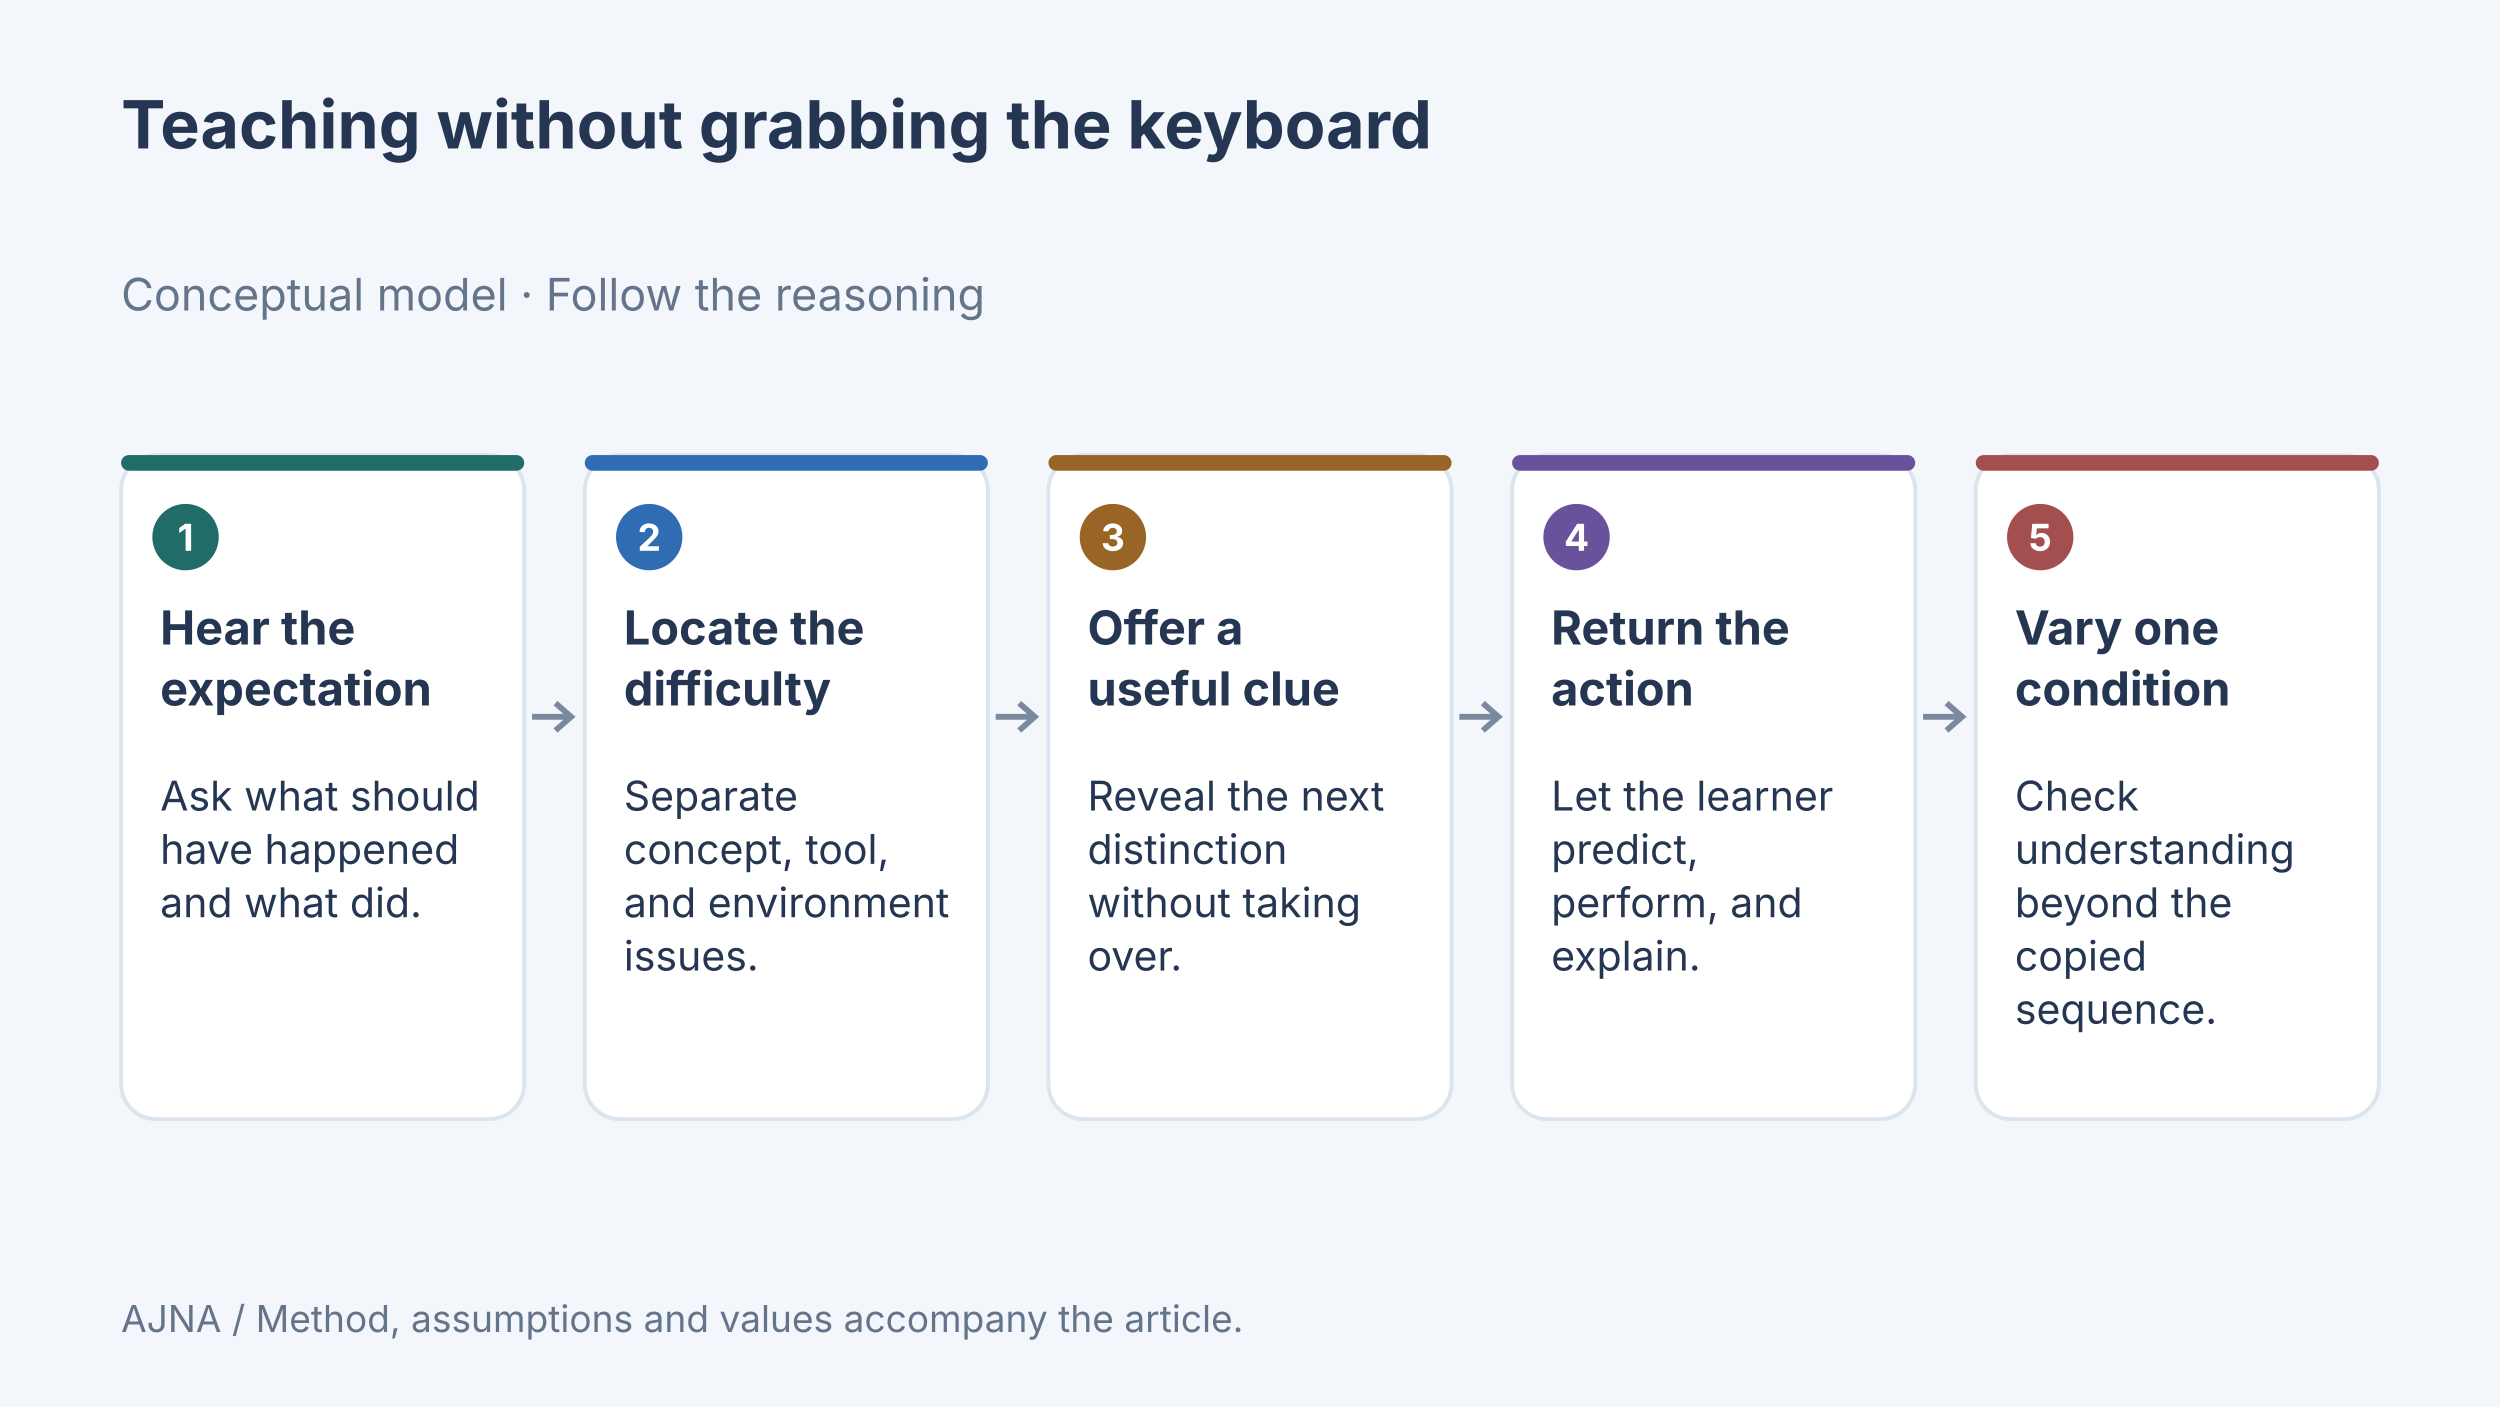
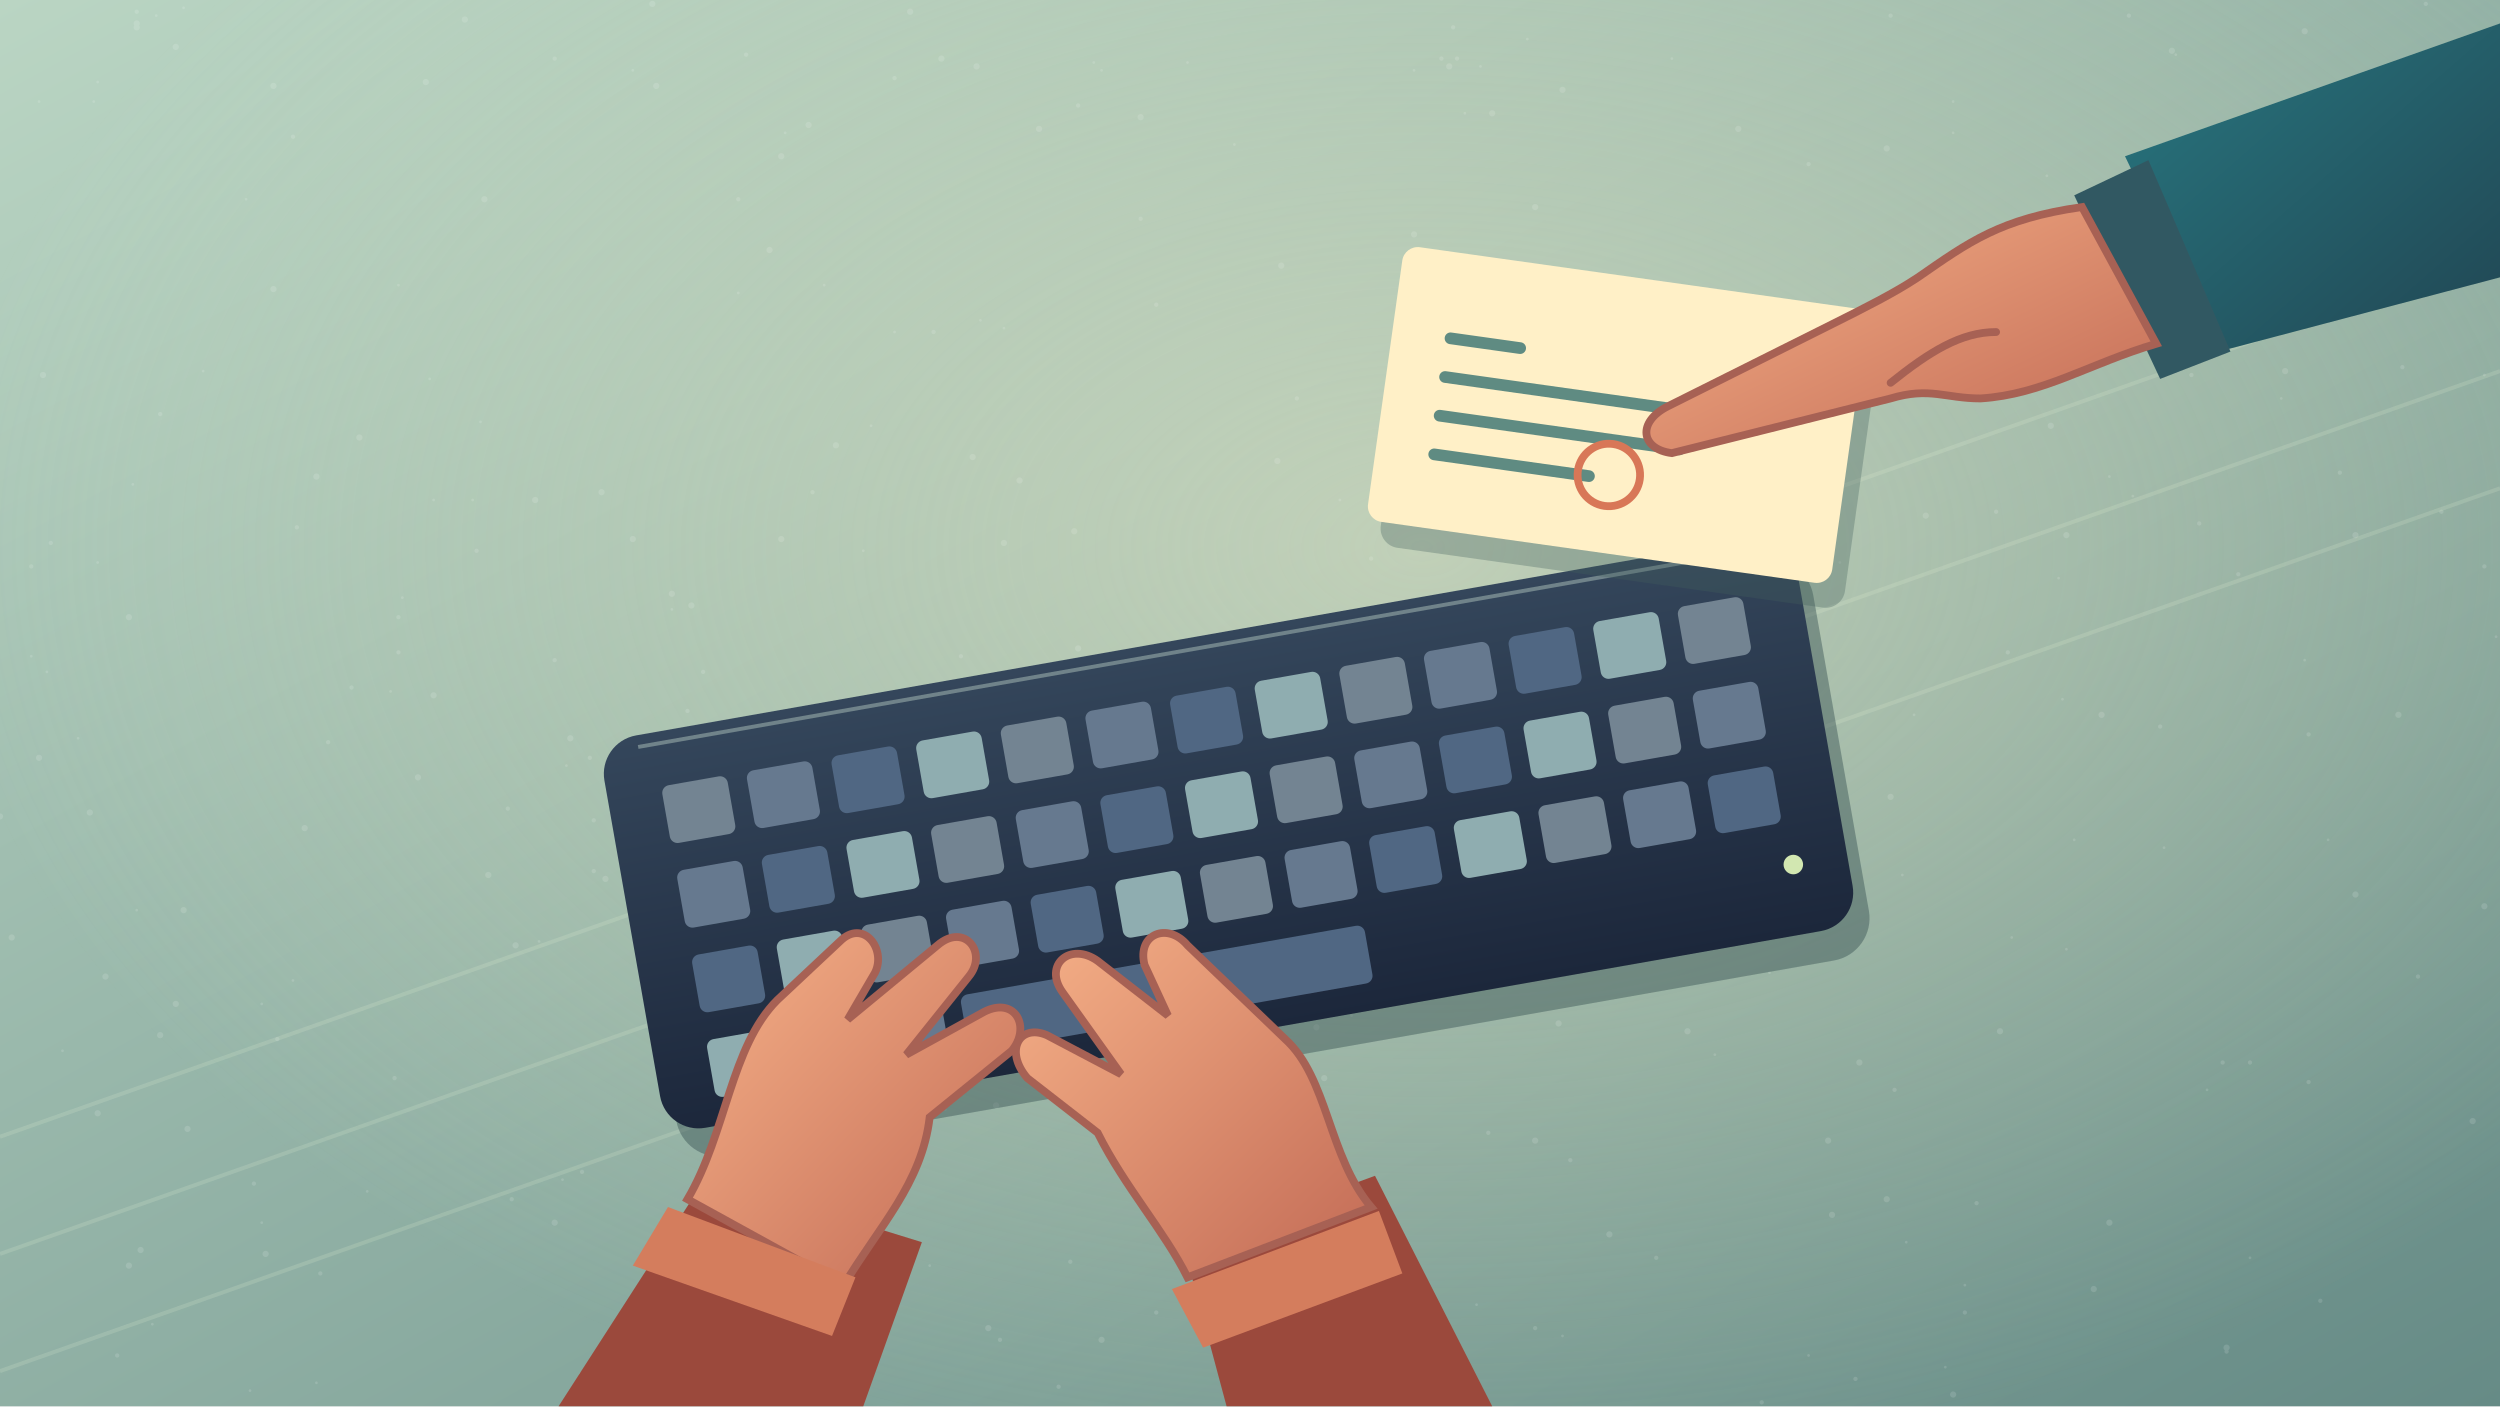
- <svg xmlns="http://www.w3.org/2000/svg" width="1280" height="720" viewBox="0 0 1280 720" data-article-art="teaching-without-rescuing" role="img" aria-label="Concept diagram: Hear the expectation — Ask what should have happened and what did.; Locate the difficulty — Separate concept, tool, and environment issues.; Offer a useful clue — Reveal the next distinction without taking over.; Return the action — Let the learner predict, perform, and explain.; Vary one condition — Check understanding beyond the copied sequence..">
-   <rect x="-1280" y="-720" width="3840" height="2160" fill="#f3f6fa" />
-   <g font-family="Inter, sans-serif">
-     <text x="62" y="76" font-size="34" font-weight="700" fill="#243651" text-anchor="start">
-       <tspan x="62" dy="0">Teaching without grabbing the keyboard</tspan>
-     </text>
-     <text x="62" y="159" font-size="23" font-weight="400" fill="#64748b" text-anchor="start">
-       <tspan x="62" dy="0">Conceptual model · Follow the reasoning</tspan>
-     </text>
-     <rect x="62" y="233" width="206.4" height="340" rx="18" fill="#fff" stroke="#dce4ed" stroke-width="2" />
-     <rect x="62" y="233" width="206.4" height="8" rx="4" fill="#206c68" />
-     <circle cx="95" cy="275" r="17" fill="#206c68" />
-     <text x="95" y="282" font-size="19" font-weight="700" fill="#fff" text-anchor="middle">
-       <tspan x="95" dy="0">1</tspan>
-     </text>
-     <text x="82" y="330" font-size="24" font-weight="700" fill="#243651" text-anchor="start">
-       <tspan x="82" dy="0">Hear the</tspan>
-       <tspan x="82" dy="31.2">expectation</tspan>
-     </text>
-     <text x="82" y="415" font-size="21" font-weight="400" fill="#243651" text-anchor="start">
-       <tspan x="82" dy="0">Ask what should</tspan>
-       <tspan x="82" dy="27.3">have happened</tspan>
-       <tspan x="82" dy="27.3">and what did.</tspan>
-     </text>
-     <path d="M272.4 367H292.4m-8 -7 8 7-8 7" fill="none" stroke="#7b899e" stroke-width="3" />
-     <rect x="299.4" y="233" width="206.4" height="340" rx="18" fill="#fff" stroke="#dce4ed" stroke-width="2" />
-     <rect x="299.4" y="233" width="206.4" height="8" rx="4" fill="#306cb3" />
-     <circle cx="332.4" cy="275" r="17" fill="#306cb3" />
-     <text x="332.4" y="282" font-size="19" font-weight="700" fill="#fff" text-anchor="middle">
-       <tspan x="332.4" dy="0">2</tspan>
-     </text>
-     <text x="319.4" y="330" font-size="24" font-weight="700" fill="#243651" text-anchor="start">
-       <tspan x="319.4" dy="0">Locate the</tspan>
-       <tspan x="319.4" dy="31.2">difficulty</tspan>
-     </text>
-     <text x="319.4" y="415" font-size="21" font-weight="400" fill="#243651" text-anchor="start">
-       <tspan x="319.4" dy="0">Separate</tspan>
-       <tspan x="319.4" dy="27.3">concept, tool,</tspan>
-       <tspan x="319.4" dy="27.3">and environment</tspan>
-       <tspan x="319.4" dy="27.3">issues.</tspan>
-     </text>
-     <path d="M509.8 367H529.8m-8 -7 8 7-8 7" fill="none" stroke="#7b899e" stroke-width="3" />
-     <rect x="536.8" y="233" width="206.4" height="340" rx="18" fill="#fff" stroke="#dce4ed" stroke-width="2" />
-     <rect x="536.8" y="233" width="206.4" height="8" rx="4" fill="#986527" />
-     <circle cx="569.8" cy="275" r="17" fill="#986527" />
-     <text x="569.8" y="282" font-size="19" font-weight="700" fill="#fff" text-anchor="middle">
-       <tspan x="569.8" dy="0">3</tspan>
-     </text>
-     <text x="556.8" y="330" font-size="24" font-weight="700" fill="#243651" text-anchor="start">
-       <tspan x="556.8" dy="0">Offer a</tspan>
-       <tspan x="556.8" dy="31.2">useful clue</tspan>
-     </text>
-     <text x="556.8" y="415" font-size="21" font-weight="400" fill="#243651" text-anchor="start">
-       <tspan x="556.8" dy="0">Reveal the next</tspan>
-       <tspan x="556.8" dy="27.3">distinction</tspan>
-       <tspan x="556.8" dy="27.3">without taking</tspan>
-       <tspan x="556.8" dy="27.3">over.</tspan>
-     </text>
-     <path d="M747.2 367H767.2m-8 -7 8 7-8 7" fill="none" stroke="#7b899e" stroke-width="3" />
-     <rect x="774.2" y="233" width="206.4" height="340" rx="18" fill="#fff" stroke="#dce4ed" stroke-width="2" />
-     <rect x="774.2" y="233" width="206.4" height="8" rx="4" fill="#67529b" />
-     <circle cx="807.2" cy="275" r="17" fill="#67529b" />
-     <text x="807.2" y="282" font-size="19" font-weight="700" fill="#fff" text-anchor="middle">
-       <tspan x="807.2" dy="0">4</tspan>
-     </text>
-     <text x="794.2" y="330" font-size="24" font-weight="700" fill="#243651" text-anchor="start">
-       <tspan x="794.2" dy="0">Return the</tspan>
-       <tspan x="794.2" dy="31.2">action</tspan>
-     </text>
-     <text x="794.2" y="415" font-size="21" font-weight="400" fill="#243651" text-anchor="start">
-       <tspan x="794.2" dy="0">Let the learner</tspan>
-       <tspan x="794.2" dy="27.3">predict,</tspan>
-       <tspan x="794.2" dy="27.3">perform, and</tspan>
-       <tspan x="794.2" dy="27.3">explain.</tspan>
-     </text>
-     <path d="M984.6 367H1004.6m-8 -7 8 7-8 7" fill="none" stroke="#7b899e" stroke-width="3" />
-     <rect x="1011.6" y="233" width="206.4" height="340" rx="18" fill="#fff" stroke="#dce4ed" stroke-width="2" />
-     <rect x="1011.6" y="233" width="206.4" height="8" rx="4" fill="#a34f4f" />
-     <circle cx="1044.6" cy="275" r="17" fill="#a34f4f" />
-     <text x="1044.6" y="282" font-size="19" font-weight="700" fill="#fff" text-anchor="middle">
-       <tspan x="1044.6" dy="0">5</tspan>
-     </text>
-     <text x="1031.6" y="330" font-size="24" font-weight="700" fill="#243651" text-anchor="start">
-       <tspan x="1031.6" dy="0">Vary one</tspan>
-       <tspan x="1031.6" dy="31.2">condition</tspan>
-     </text>
-     <text x="1031.6" y="415" font-size="21" font-weight="400" fill="#243651" text-anchor="start">
-       <tspan x="1031.6" dy="0">Check</tspan>
-       <tspan x="1031.6" dy="27.3">understanding</tspan>
-       <tspan x="1031.6" dy="27.3">beyond the</tspan>
-       <tspan x="1031.6" dy="27.3">copied</tspan>
-       <tspan x="1031.6" dy="27.3">sequence.</tspan>
-     </text>
-     <text x="62" y="682" font-size="19" font-weight="400" fill="#64748b" text-anchor="start">
-       <tspan x="62" dy="0">AJNA / Method, assumptions and values accompany the article.</tspan>
-     </text>
-   </g>
+ <svg xmlns="http://www.w3.org/2000/svg" data-article-art="teaching-without-rescuing" role="img" aria-label="A learner works at a keyboard as an instructor points to a separate clue card." width="1280" height="720" viewBox="0 0 1280 720">
+   <svg width="100%" height="100%" viewBox="0 0 640 360" preserveAspectRatio="xMidYMid slice">
+     <defs>
+       <linearGradient id="field" x2="1" y2="1">
+         <stop stop-color="#bad5c3" />
+         <stop offset="1" stop-color="#668b86" />
+       </linearGradient>
+       <radialGradient id="light">
+         <stop stop-color="#f4f1cc" stop-opacity=".48" />
+         <stop offset="1" stop-color="#f4f1cc" stop-opacity="0" />
+       </radialGradient>
+       <linearGradient id="skin" x2="1" y2="1">
+         <stop stop-color="#f6b188" />
+         <stop offset="1" stop-color="#c26a55" />
+       </linearGradient>
+       <linearGradient id="board" x2="0" y2="1">
+         <stop stop-color="#34465b" />
+         <stop offset="1" stop-color="#1c273b" />
+       </linearGradient>
+       <linearGradient id="sleeve" x2="1" y2="1">
+         <stop stop-color="#287780" />
+         <stop offset="1" stop-color="#214653" />
+       </linearGradient>
+     </defs>
+     <path d="M0 0h640v360H0z" fill="url(#field)" />
+     <ellipse cx="365" cy="140" rx="390" ry="240" fill="url(#light)" />
+     <g fill="#fff" opacity=".13">
+       <circle cx="511" cy="131" r="0.55" />
+       <circle cx="514" cy="167" r="0.55" />
+       <circle cx="536" cy="330" r="0.8" />
+       <circle cx="155" cy="225" r="0.8" />
+       <circle cx="490" cy="183" r="0.35" />
+       <circle cx="383" cy="104" r="0.8" />
+       <circle cx="503" cy="329" r="0.35" />
+       <circle cx="603" cy="229" r="0.8" />
+       <circle cx="210" cy="280" r="0.55" />
+       <circle cx="286" cy="220" r="0.55" />
+       <circle cx="424" cy="322" r="0.55" />
+       <circle cx="393" cy="292" r="0.8" />
+       <circle cx="484" cy="204" r="0.8" />
+       <circle cx="450" cy="139" r="0.8" />
+       <circle cx="556" cy="13" r="0.8" />
+       <circle cx="169" cy="234" r="0.8" />
+       <circle cx="124" cy="51" r="0.8" />
+       <circle cx="483" cy="38" r="0.8" />
+       <circle cx="221" cy="141" r="0.35" />
+       <circle cx="553" cy="186" r="0.55" />
+       <circle cx="296" cy="336" r="0.55" />
+       <circle cx="187" cy="351" r="0.35" />
+       <circle cx="12" cy="172" r="0.35" />
+       <circle cx="65" cy="303" r="0.55" />
+       <circle cx="111" cy="178" r="0.8" />
+       <circle cx="8" cy="168" r="0.35" />
+       <circle cx="362" cy="18" r="0.35" />
+       <circle cx="465" cy="120" r="0.35" />
+       <circle cx="35" cy="7" r="0.8" />
+       <circle cx="340" cy="321" r="0.8" />
+       <circle cx="47" cy="233" r="0.8" />
+       <circle cx="636" cy="96" r="0.35" />
+       <circle cx="594" cy="333" r="0.55" />
+       <circle cx="11" cy="96" r="0.8" />
+       <circle cx="364" cy="219" r="0.55" />
+       <circle cx="373" cy="15" r="0.55" />
+       <circle cx="142" cy="313" r="0.8" />
+       <circle cx="368" cy="250" r="0.55" />
+       <circle cx="200" cy="40" r="0.8" />
+       <circle cx="40" cy="4" r="0.35" />
+       <circle cx="591" cy="188" r="0.55" />
+       <circle cx="64" cy="356" r="0.35" />
+       <circle cx="386" cy="239" r="0.55" />
+       <circle cx="24" cy="26" r="0.35" />
+       <circle cx="76" cy="135" r="0.55" />
+       <circle cx="503" cy="336" r="0.55" />
+       <circle cx="439" cy="270" r="0.35" />
+       <circle cx="371" cy="17" r="0.8" />
+       <circle cx="102" cy="167" r="0.55" />
+       <circle cx="275" cy="136" r="0.8" />
+       <circle cx="233" cy="3" r="0.8" />
+       <circle cx="45" cy="257" r="0.8" />
+       <circle cx="90" cy="176" r="0.55" />
+       <circle cx="300" cy="235" r="0.55" />
+       <circle cx="125" cy="224" r="0.8" />
+       <circle cx="500" cy="34" r="0.35" />
+       <circle cx="227" cy="322" r="0.55" />
+       <circle cx="520" cy="95" r="0.35" />
+       <circle cx="107" cy="199" r="0.8" />
+       <circle cx="483" cy="307" r="0.8" />
+       <circle cx="497" cy="96" r="0.55" />
+       <circle cx="201" cy="34" r="0.35" />
+       <circle cx="585" cy="95" r="0.8" />
+       <circle cx="447" cy="112" r="0.35" />
+       <circle cx="249" cy="117" r="0.8" />
+       <circle cx="168" cy="22" r="0.8" />
+       <circle cx="197" cy="64" r="0.8" />
+       <circle cx="3" cy="240" r="0.8" />
+       <circle cx="102" cy="73" r="0.35" />
+       <circle cx="152" cy="223" r="0.55" />
+       <circle cx="485" cy="279" r="0.55" />
+       <circle cx="377" cy="250" r="0.35" />
+       <circle cx="47" cy="2" r="0.35" />
+       <circle cx="439" cy="185" r="0.35" />
+       <circle cx="130" cy="207" r="0.55" />
+       <circle cx="588" cy="80" r="0.55" />
+       <circle cx="327" cy="118" r="0.8" />
+       <circle cx="33" cy="324" r="0.8" />
+       <circle cx="569" cy="272" r="0.55" />
+       <circle cx="82" cy="326" r="0.55" />
+       <circle cx="484" cy="4" r="0.55" />
+       <circle cx="428" cy="15" r="0.35" />
+       <circle cx="343" cy="128" r="0.35" />
+       <circle cx="554" cy="217" r="0.35" />
+       <circle cx="138" cy="241" r="0.35" />
+       <circle cx="346" cy="260" r="0.35" />
+       <circle cx="487" cy="224" r="0.35" />
+       <circle cx="84" cy="190" r="0.55" />
+       <circle cx="337" cy="263" r="0.8" />
+       <circle cx="437" cy="152" r="0.8" />
+       <circle cx="10" cy="26" r="0.35" />
+       <circle cx="451" cy="359" r="0.55" />
+       <circle cx="330" cy="277" r="0.35" />
+       <circle cx="35" cy="3" r="0.55" />
+       <circle cx="13" cy="139" r="0.55" />
+       <circle cx="35" cy="6" r="0.8" />
+       <circle cx="172" cy="156" r="0.35" />
+       <circle cx="266" cy="33" r="0.8" />
+       <circle cx="463" cy="42" r="0.55" />
+       <circle cx="278" cy="221" r="0.35" />
+       <circle cx="206" cy="324" r="0.35" />
+       <circle cx="259" cy="179" r="0.35" />
+       <circle cx="619" cy="250" r="0.55" />
+       <circle cx="393" cy="53" r="0.8" />
+       <circle cx="132" cy="242" r="0.8" />
+       <circle cx="154" cy="126" r="0.8" />
+       <circle cx="208" cy="126" r="0.55" />
+       <circle cx="145" cy="196" r="0.35" />
+       <circle cx="599" cy="121" r="0.55" />
+       <circle cx="282" cy="18" r="0.35" />
+       <circle cx="200" cy="138" r="0.8" />
+       <circle cx="400" cy="244" r="0.35" />
+       <circle cx="371" cy="117" r="0.55" />
+       <circle cx="468" cy="292" r="0.8" />
+       <circle cx="102" cy="158" r="0.55" />
+       <circle cx="279" cy="258" r="0.55" />
+       <circle cx="162" cy="138" r="0.8" />
+       <circle cx="276" cy="27" r="0.55" />
+       <circle cx="471" cy="144" r="0.35" />
+       <circle cx="381" cy="290" r="0.55" />
+       <circle cx="531" cy="215" r="0.35" />
+       <circle cx="251" cy="82" r="0.35" />
+       <circle cx="594" cy="50" r="0.55" />
+       <circle cx="338" cy="256" r="0.35" />
+       <circle cx="356" cy="162" r="0.35" />
+       <circle cx="458" cy="226" r="0.55" />
+       <circle cx="391" cy="10" r="0.35" />
+       <circle cx="332" cy="269" r="0.55" />
+       <circle cx="63" cy="51" r="0.35" />
+       <circle cx="75" cy="251" r="0.35" />
+       <circle cx="261" cy="123" r="0.8" />
+       <circle cx="111" cy="128" r="0.35" />
+       <circle cx="180" cy="205" r="0.35" />
+       <circle cx="245" cy="220" r="0.8" />
+       <circle cx="476" cy="272" r="0.8" />
+       <circle cx="552" cy="90" r="0.8" />
+       <circle cx="362" cy="60" r="0.8" />
+       <circle cx="67" cy="257" r="0.35" />
+       <circle cx="260" cy="274" r="0.35" />
+       <circle cx="296" cy="78" r="0.55" />
+       <circle cx="378" cy="334" r="0.35" />
+       <circle cx="500" cy="357" r="0.8" />
+       <circle cx="207" cy="196" r="0.55" />
+       <circle cx="23" cy="208" r="0.8" />
+       <circle cx="109" cy="21" r="0.8" />
+       <circle cx="506" cy="308" r="0.55" />
+       <circle cx="475" cy="353" r="0.55" />
+       <circle cx="286" cy="215" r="0.8" />
+       <circle cx="92" cy="112" r="0.8" />
+       <circle cx="278" cy="220" r="0.55" />
+       <circle cx="242" cy="284" r="0.35" />
+       <circle cx="0" cy="209" r="0.8" />
+       <circle cx="329" cy="281" r="0.35" />
+       <circle cx="316" cy="37" r="0.35" />
+       <circle cx="274" cy="323" r="0.55" />
+       <circle cx="512" cy="264" r="0.8" />
+       <circle cx="596" cy="215" r="0.35" />
+       <circle cx="152" cy="210" r="0.55" />
+       <circle cx="573" cy="147" r="0.55" />
+       <circle cx="412" cy="316" r="0.8" />
+       <circle cx="402" cy="297" r="0.55" />
+       <circle cx="400" cy="342" r="0.35" />
+       <circle cx="205" cy="304" r="0.55" />
+       <circle cx="387" cy="115" r="0.8" />
+       <circle cx="351" cy="143" r="0.55" />
+       <circle cx="131" cy="307" r="0.55" />
+       <circle cx="146" cy="189" r="0.8" />
+       <circle cx="100" cy="177" r="0.35" />
+       <circle cx="328" cy="68" r="0.8" />
+       <circle cx="256" cy="343" r="0.55" />
+       <circle cx="590" cy="169" r="0.35" />
+       <circle cx="280" cy="273" r="0.35" />
+       <circle cx="201" cy="232" r="0.8" />
+       <circle cx="443" cy="121" r="0.35" />
+       <circle cx="8" cy="145" r="0.55" />
+       <circle cx="584" cy="102" r="0.35" />
+       <circle cx="364" cy="64" r="0.55" />
+       <circle cx="241" cy="15" r="0.8" />
+       <circle cx="70" cy="74" r="0.8" />
+       <circle cx="253" cy="340" r="0.8" />
+       <circle cx="36" cy="320" r="0.8" />
+       <circle cx="405" cy="213" r="0.35" />
+       <circle cx="280" cy="16" r="0.35" />
+       <circle cx="214" cy="114" r="0.8" />
+       <circle cx="16" cy="269" r="0.35" />
+       <circle cx="110" cy="97" r="0.35" />
+       <circle cx="453" cy="249" r="0.35" />
+       <circle cx="527" cy="148" r="0.35" />
+       <circle cx="189" cy="75" r="0.35" />
+       <circle cx="35" cy="233" r="0.35" />
+       <circle cx="626" cy="12" r="0.55" />
+       <circle cx="94" cy="305" r="0.35" />
+       <circle cx="500" cy="26" r="0.35" />
+       <circle cx="529" cy="243" r="0.35" />
+       <circle cx="39" cy="339" r="0.35" />
+       <circle cx="179" cy="330" r="0.35" />
+       <circle cx="67" cy="313" r="0.35" />
+       <circle cx="257" cy="139" r="0.8" />
+       <circle cx="375" cy="29" r="0.35" />
+       <circle cx="292" cy="56" r="0.55" />
+       <circle cx="393" cy="340" r="0.55" />
+       <circle cx="373" cy="130" r="0.55" />
+       <circle cx="425" cy="215" r="0.35" />
+       <circle cx="25" cy="21" r="0.35" />
+       <circle cx="164" cy="236" r="0.55" />
+       <circle cx="162" cy="348" r="0.55" />
+       <circle cx="563" cy="134" r="0.55" />
+       <circle cx="144" cy="302" r="0.35" />
+       <circle cx="545" cy="4" r="0.55" />
+       <circle cx="276" cy="166" r="0.8" />
+       <circle cx="162" cy="18" r="0.35" />
+       <circle cx="418" cy="135" r="0.55" />
+       <circle cx="488" cy="318" r="0.35" />
+       <circle cx="25" cy="144" r="0.35" />
+       <circle cx="469" cy="311" r="0.8" />
+       <circle cx="151" cy="194" r="0.55" />
+       <circle cx="10" cy="194" r="0.8" />
+       <circle cx="231" cy="212" r="0.55" />
+       <circle cx="282" cy="343" r="0.8" />
+       <circle cx="493" cy="132" r="0.8" />
+       <circle cx="170" cy="255" r="0.55" />
+       <circle cx="229" cy="20" r="0.55" />
+       <circle cx="372" cy="7" r="0.55" />
+       <circle cx="241" cy="234" r="0.8" />
+       <circle cx="390" cy="167" r="0.35" />
+       <circle cx="142" cy="15" r="0.55" />
+       <circle cx="257" cy="84" r="0.35" />
+       <circle cx="291" cy="268" r="0.55" />
+       <circle cx="149" cy="352" r="0.8" />
+       <circle cx="81" cy="354" r="0.35" />
+       <circle cx="41" cy="106" r="0.55" />
+       <circle cx="540" cy="122" r="0.35" />
+       <circle cx="563" cy="85" r="0.8" />
+       <circle cx="432" cy="264" r="0.8" />
+       <circle cx="101" cy="276" r="0.55" />
+       <circle cx="142" cy="169" r="0.55" />
+       <circle cx="137" cy="128" r="0.8" />
+       <circle cx="379" cy="17" r="0.35" />
+       <circle cx="561" cy="96" r="0.55" />
+       <circle cx="271" cy="355" r="0.55" />
+       <circle cx="633" cy="287" r="0.8" />
+       <circle cx="167" cy="1" r="0.8" />
+       <circle cx="123" cy="108" r="0.35" />
+       <circle cx="590" cy="8" r="0.8" />
+       <circle cx="75" cy="35" r="0.55" />
+       <circle cx="420" cy="104" r="0.8" />
+       <circle cx="369" cy="15" r="0.55" />
+       <circle cx="191" cy="323" r="0.35" />
+       <circle cx="352" cy="189" r="0.8" />
+       <circle cx="329" cy="235" r="0.8" />
+       <circle cx="27" cy="250" r="0.8" />
+       <circle cx="614" cy="183" r="0.8" />
+       <circle cx="122" cy="141" r="0.55" />
+       <circle cx="34" cy="124" r="0.35" />
+       <circle cx="569" cy="63" r="0.55" />
+       <circle cx="103" cy="153" r="0.35" />
+       <circle cx="524" cy="45" r="0.35" />
+       <circle cx="576" cy="322" r="0.35" />
+       <circle cx="189" cy="51" r="0.55" />
+       <circle cx="20" cy="189" r="0.35" />
+       <circle cx="207" cy="32" r="0.8" />
+       <circle cx="525" cy="109" r="0.8" />
+       <circle cx="33" cy="158" r="0.8" />
+       <circle cx="412" cy="124" r="0.35" />
+       <circle cx="332" cy="102" r="0.55" />
+       <circle cx="576" cy="272" r="0.55" />
+       <circle cx="639" cy="163" r="0.35" />
+       <circle cx="30" cy="347" r="0.55" />
+       <circle cx="284" cy="263" r="0.8" />
+       <circle cx="316" cy="337" r="0.35" />
+       <circle cx="410" cy="237" r="0.8" />
+       <circle cx="348" cy="192" r="0.55" />
+       <circle cx="400" cy="23" r="0.8" />
+       <circle cx="121" cy="128" r="0.35" />
+       <circle cx="179" cy="253" r="0.8" />
+       <circle cx="462" cy="197" r="0.55" />
+       <circle cx="565" cy="279" r="0.35" />
+       <circle cx="471" cy="232" r="0.8" />
+       <circle cx="41" cy="265" r="0.8" />
+       <circle cx="529" cy="137" r="0.8" />
+       <circle cx="250" cy="17" r="0.8" />
+       <circle cx="603" cy="137" r="0.8" />
+       <circle cx="292" cy="30" r="0.8" />
+       <circle cx="171" cy="232" r="0.55" />
+       <circle cx="25" cy="285" r="0.8" />
+       <circle cx="330" cy="286" r="0.35" />
+       <circle cx="81" cy="122" r="0.8" />
+       <circle cx="636" cy="145" r="0.55" />
+       <circle cx="70" cy="22" r="0.8" />
+       <circle cx="238" cy="324" r="0.35" />
+       <circle cx="382" cy="29" r="0.8" />
+       <circle cx="283" cy="273" r="0.55" />
+       <circle cx="270" cy="198" r="0.35" />
+       <circle cx="239" cy="85" r="0.55" />
+       <circle cx="570" cy="345" r="0.8" />
+       <circle cx="528" cy="179" r="0.35" />
+       <circle cx="368" cy="118" r="0.55" />
+       <circle cx="211" cy="73" r="0.35" />
+       <circle cx="621" cy="1" r="0.55" />
+       <circle cx="246" cy="168" r="0.55" />
+       <circle cx="625" cy="131" r="0.55" />
+       <circle cx="460" cy="145" r="0.55" />
+       <circle cx="546" cy="127" r="0.35" />
+       <circle cx="180" cy="172" r="0.55" />
+       <circle cx="172" cy="152" r="0.8" />
+       <circle cx="149" cy="300" r="0.55" />
+       <circle cx="290" cy="203" r="0.55" />
+       <circle cx="465" cy="89" r="0.8" />
+       <circle cx="177" cy="155" r="0.8" />
+       <circle cx="78" cy="212" r="0.8" />
+       <circle cx="48" cy="289" r="0.8" />
+       <circle cx="119" cy="5" r="0.8" />
+       <circle cx="238" cy="262" r="0.35" />
+       <circle cx="557" cy="14" r="0.35" />
+       <circle cx="463" cy="347" r="0.35" />
+       <circle cx="45" cy="12" r="0.8" />
+       <circle cx="191" cy="14" r="0.55" />
+       <circle cx="255" cy="283" r="0.8" />
+       <circle cx="615" cy="94" r="0.55" />
+       <circle cx="378" cy="99" r="0.55" />
+       <circle cx="52" cy="95" r="0.35" />
+       <circle cx="467" cy="88" r="0.55" />
+       <circle cx="540" cy="313" r="0.8" />
+       <circle cx="223" cy="109" r="0.35" />
+       <circle cx="515" cy="240" r="0.35" />
+       <circle cx="498" cy="350" r="0.35" />
+       <circle cx="570" cy="346" r="0.55" />
+       <circle cx="445" cy="33" r="0.8" />
+       <circle cx="636" cy="232" r="0.8" />
+       <circle cx="176" cy="182" r="0.55" />
+       <circle cx="339" cy="276" r="0.8" />
+       <circle cx="518" cy="72" r="0.8" />
+       <circle cx="304" cy="16" r="0.35" />
+       <circle cx="538" cy="183" r="0.8" />
+       <circle cx="591" cy="277" r="0.55" />
+       <circle cx="329" cy="316" r="0.8" />
+       <circle cx="71" cy="266" r="0.55" />
+       <circle cx="399" cy="262" r="0.8" />
+       <circle cx="229" cy="85" r="0.35" />
+       <circle cx="68" cy="321" r="0.8" />
+     </g>
+     <path d="M0 291L640 65m-640 256L640 95M0 351L640 125" stroke="#eff9db" opacity=".16" />
+     <g transform="translate(153 190) rotate(-10)">
+       <rect x="3" y="6" width="310" height="104" rx="11" fill="#304a4d" opacity=".42" />
+       <rect width="310" height="102" rx="10" fill="url(#board)" />
+       <path d="M10 3h287" stroke="#adc2b9" opacity=".5" />
+       <rect x="14" y="14" width="17" height="15" rx="2" fill="#738492" />
+       <rect x="36" y="14" width="17" height="15" rx="2" fill="#66798f" />
+       <rect x="58" y="14" width="17" height="15" rx="2" fill="#506783" />
+       <rect x="80" y="14" width="17" height="15" rx="2" fill="#8fadb0" />
+       <rect x="102" y="14" width="17" height="15" rx="2" fill="#738492" />
+       <rect x="124" y="14" width="17" height="15" rx="2" fill="#66798f" />
+       <rect x="146" y="14" width="17" height="15" rx="2" fill="#506783" />
+       <rect x="168" y="14" width="17" height="15" rx="2" fill="#8fadb0" />
+       <rect x="190" y="14" width="17" height="15" rx="2" fill="#738492" />
+       <rect x="212" y="14" width="17" height="15" rx="2" fill="#66798f" />
+       <rect x="234" y="14" width="17" height="15" rx="2" fill="#506783" />
+       <rect x="256" y="14" width="17" height="15" rx="2" fill="#8fadb0" />
+       <rect x="278" y="14" width="17" height="15" rx="2" fill="#738492" />
+       <rect x="14" y="36" width="17" height="15" rx="2" fill="#66798f" />
+       <rect x="36" y="36" width="17" height="15" rx="2" fill="#506783" />
+       <rect x="58" y="36" width="17" height="15" rx="2" fill="#8fadb0" />
+       <rect x="80" y="36" width="17" height="15" rx="2" fill="#738492" />
+       <rect x="102" y="36" width="17" height="15" rx="2" fill="#66798f" />
+       <rect x="124" y="36" width="17" height="15" rx="2" fill="#506783" />
+       <rect x="146" y="36" width="17" height="15" rx="2" fill="#8fadb0" />
+       <rect x="168" y="36" width="17" height="15" rx="2" fill="#738492" />
+       <rect x="190" y="36" width="17" height="15" rx="2" fill="#66798f" />
+       <rect x="212" y="36" width="17" height="15" rx="2" fill="#506783" />
+       <rect x="234" y="36" width="17" height="15" rx="2" fill="#8fadb0" />
+       <rect x="256" y="36" width="17" height="15" rx="2" fill="#738492" />
+       <rect x="278" y="36" width="17" height="15" rx="2" fill="#66798f" />
+       <rect x="14" y="58" width="17" height="15" rx="2" fill="#506783" />
+       <rect x="36" y="58" width="17" height="15" rx="2" fill="#8fadb0" />
+       <rect x="58" y="58" width="17" height="15" rx="2" fill="#738492" />
+       <rect x="80" y="58" width="17" height="15" rx="2" fill="#66798f" />
+       <rect x="102" y="58" width="17" height="15" rx="2" fill="#506783" />
+       <rect x="124" y="58" width="17" height="15" rx="2" fill="#8fadb0" />
+       <rect x="146" y="58" width="17" height="15" rx="2" fill="#738492" />
+       <rect x="168" y="58" width="17" height="15" rx="2" fill="#66798f" />
+       <rect x="190" y="58" width="17" height="15" rx="2" fill="#506783" />
+       <rect x="212" y="58" width="17" height="15" rx="2" fill="#8fadb0" />
+       <rect x="234" y="58" width="17" height="15" rx="2" fill="#738492" />
+       <rect x="256" y="58" width="17" height="15" rx="2" fill="#66798f" />
+       <rect x="278" y="58" width="17" height="15" rx="2" fill="#506783" />
+       <rect x="14" y="80" width="17" height="15" rx="2" fill="#8fadb0" />
+       <rect x="36" y="80" width="17" height="15" rx="2" fill="#738492" />
+       <rect x="58" y="80" width="17" height="15" rx="2" fill="#66798f" />
+       <rect x="80" y="80" width="105" height="15" rx="2" fill="#506783" />
+       <circle cx="296" cy="84" r="2.5" fill="#d2e7b1" />
+     </g>
+     <g transform="rotate(8 423 107)">
+       <rect x="358" y="78" width="120" height="71" rx="5" fill="#415f5b" opacity=".32" />
+       <rect x="354" y="72" width="120" height="71" rx="4" fill="#fff0c7" />
+       <path d="M369 94h18m-18 10h76m-76 10h62m-62 10h40" stroke="#5f8b82" stroke-width="3" stroke-linecap="round" />
+       <circle cx="414" cy="123" r="8" fill="none" stroke="#d87757" stroke-width="2" />
+     </g>
+     <path d="M640 6l-96 34 24 50 72-19z" fill="url(#sleeve)" />
+     <path d="M550 41l21 49-18 7-22-47z" fill="#315862" />
+     <path d="M533 53c-21 3-29 9-42 18-6 4-14 8-22 12l-42 21c-8 4-7 11 1 12l56-14c10-3 14 0 23 0 16-1 28-9 45-14z" fill="url(#skin)" stroke="#a76154" stroke-width="2" />
+     <path d="M484 98c10-8 18-13 27-13" fill="none" stroke="#a76154" stroke-width="2" stroke-linecap="round" />
+     <path d="M143 360l38-59 55 17-15 42zM382 360l-30-59-49 18 11 41z" fill="#9b493c" />
+     <path d="M176 307c10-17 11-39 23-51l16-15c6-6 12 2 9 8l-7 12 23-19c7-6 13 2 8 8l-16 20 20-11c8-4 12 4 7 10l-21 17c-2 17-13 28-22 43z" fill="url(#skin)" stroke="#a76154" stroke-width="2" />
+     <path d="M304 327c-6-12-16-23-23-37l-18-14c-6-7-2-14 5-11l19 10-15-21c-5-7 2-13 9-8l18 14-6-13c-2-8 6-11 11-5l25 24c11 10 11 30 22 43z" fill="url(#skin)" stroke="#a76154" stroke-width="2" />
+     <path d="M171 309l48 18-6 15-51-18zm129 21l53-20 6 16-51 19z" fill="#d47d5d" />
+   </svg>
</svg>
